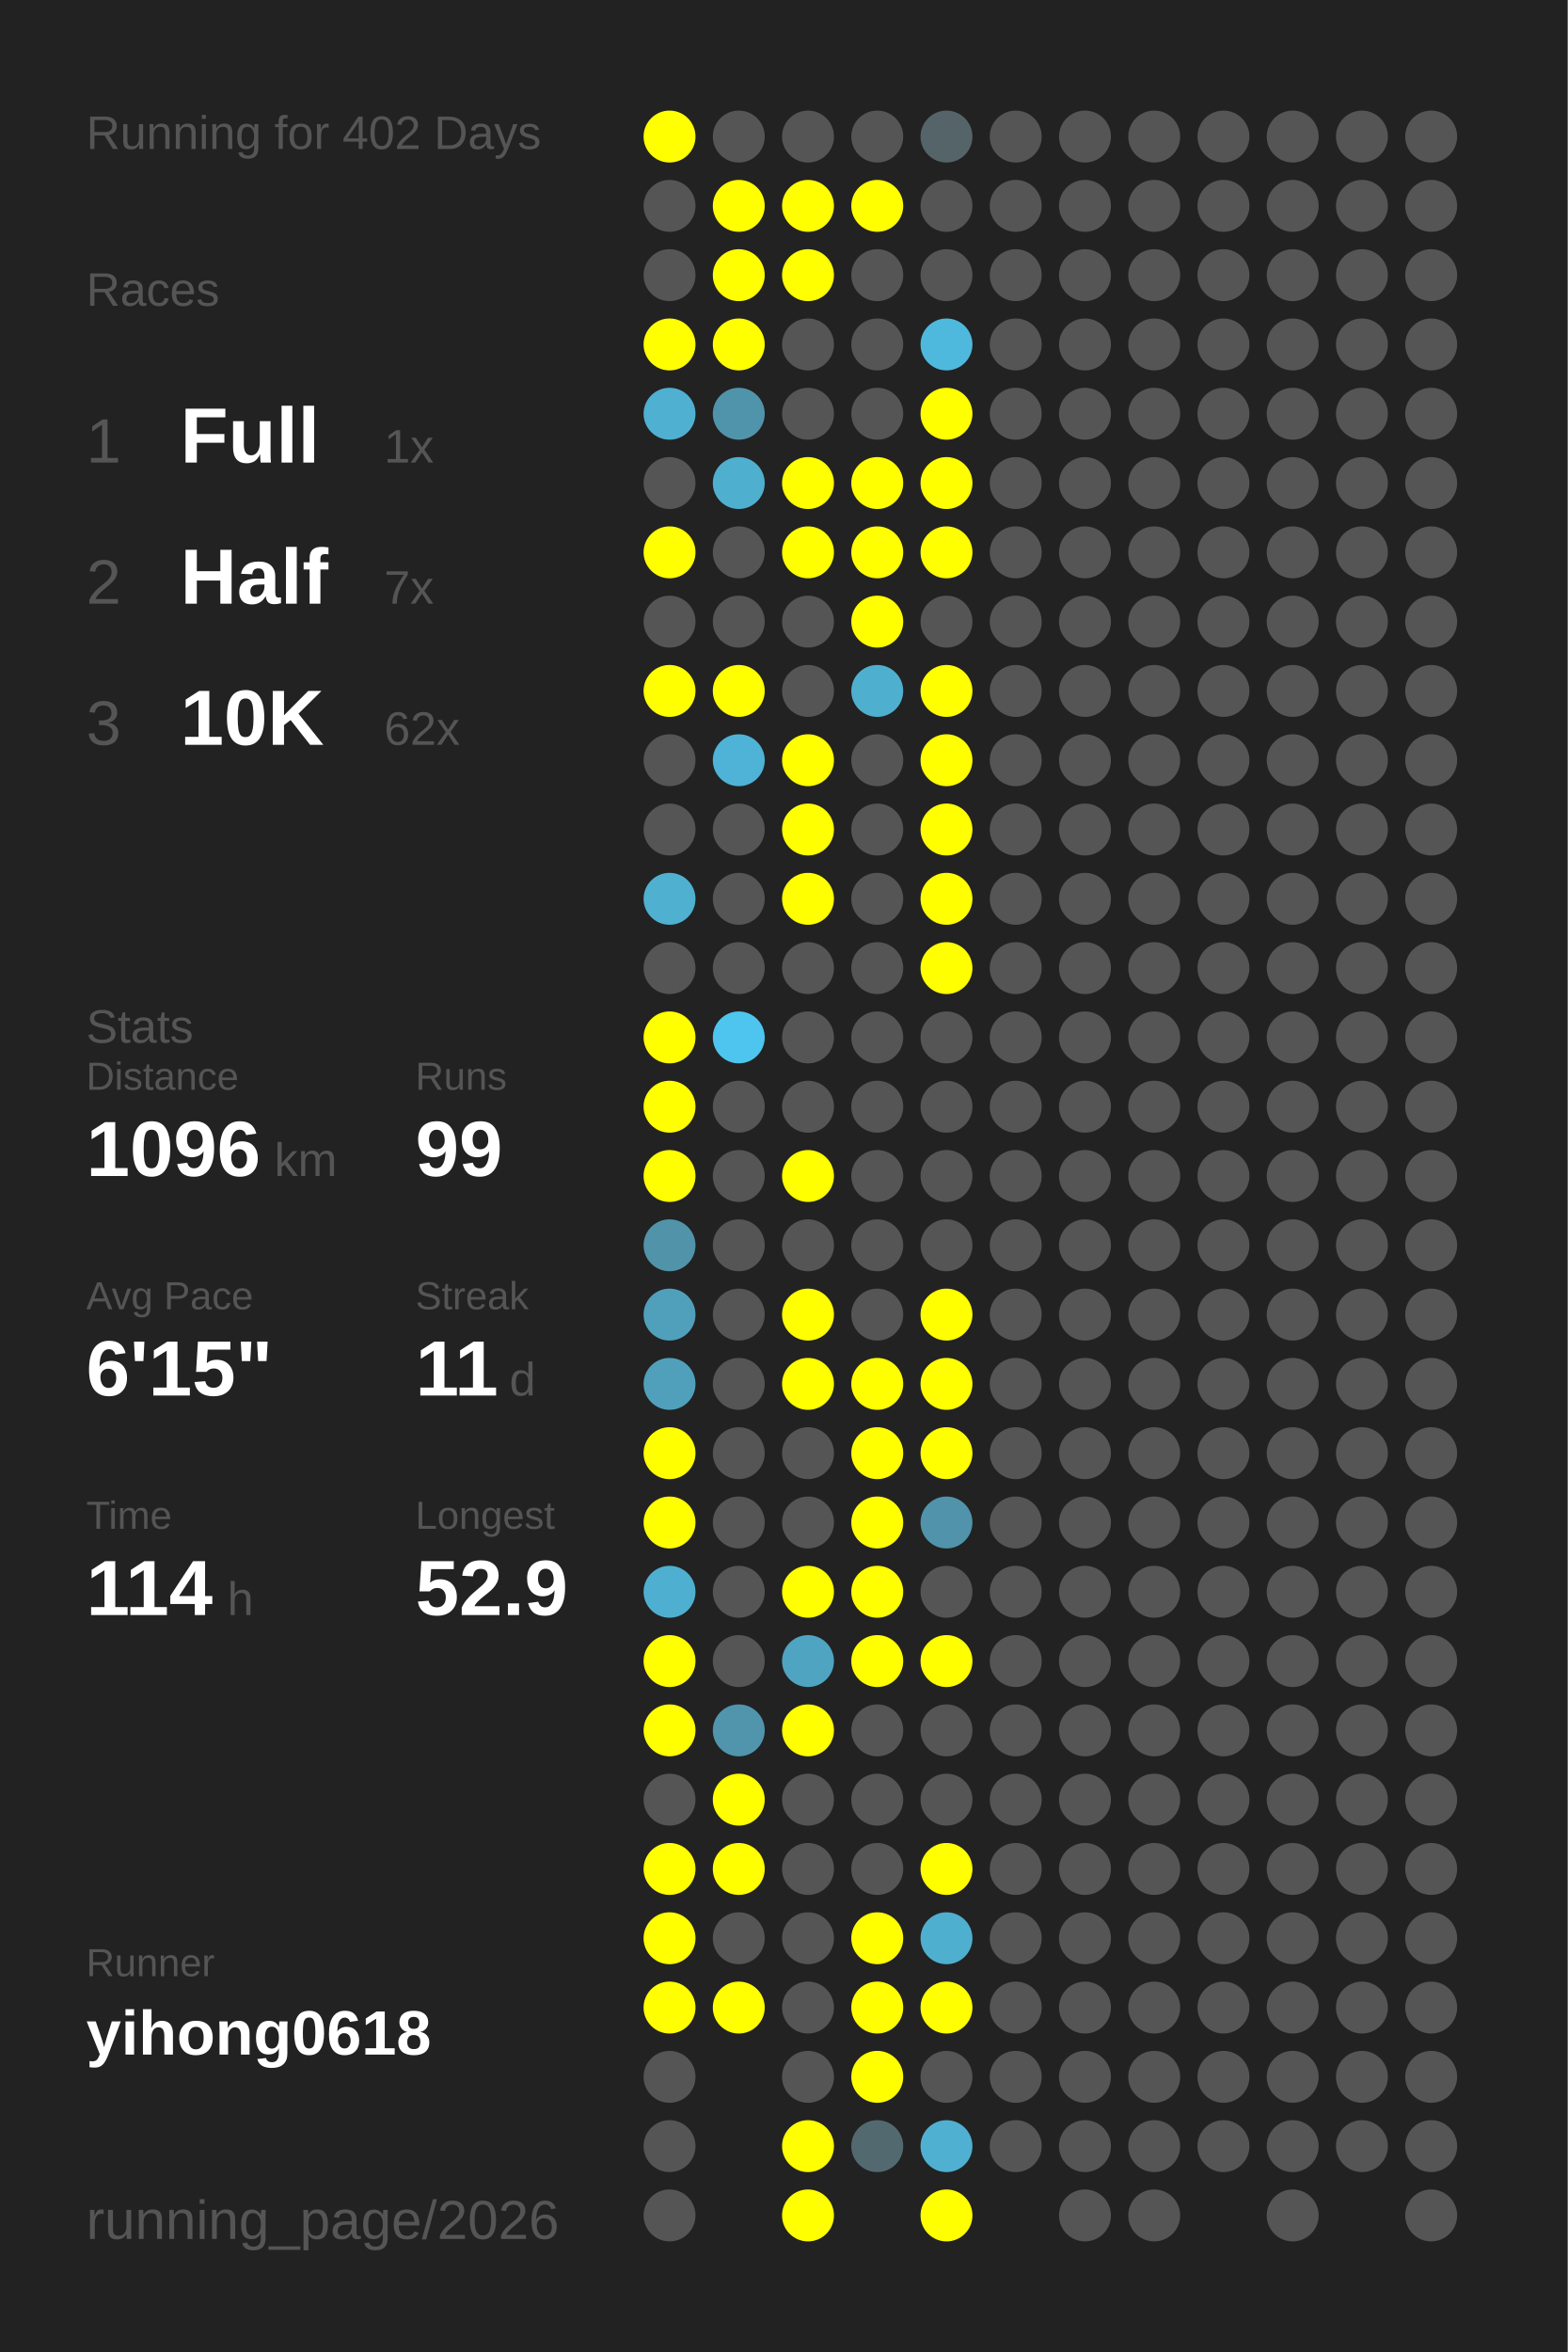
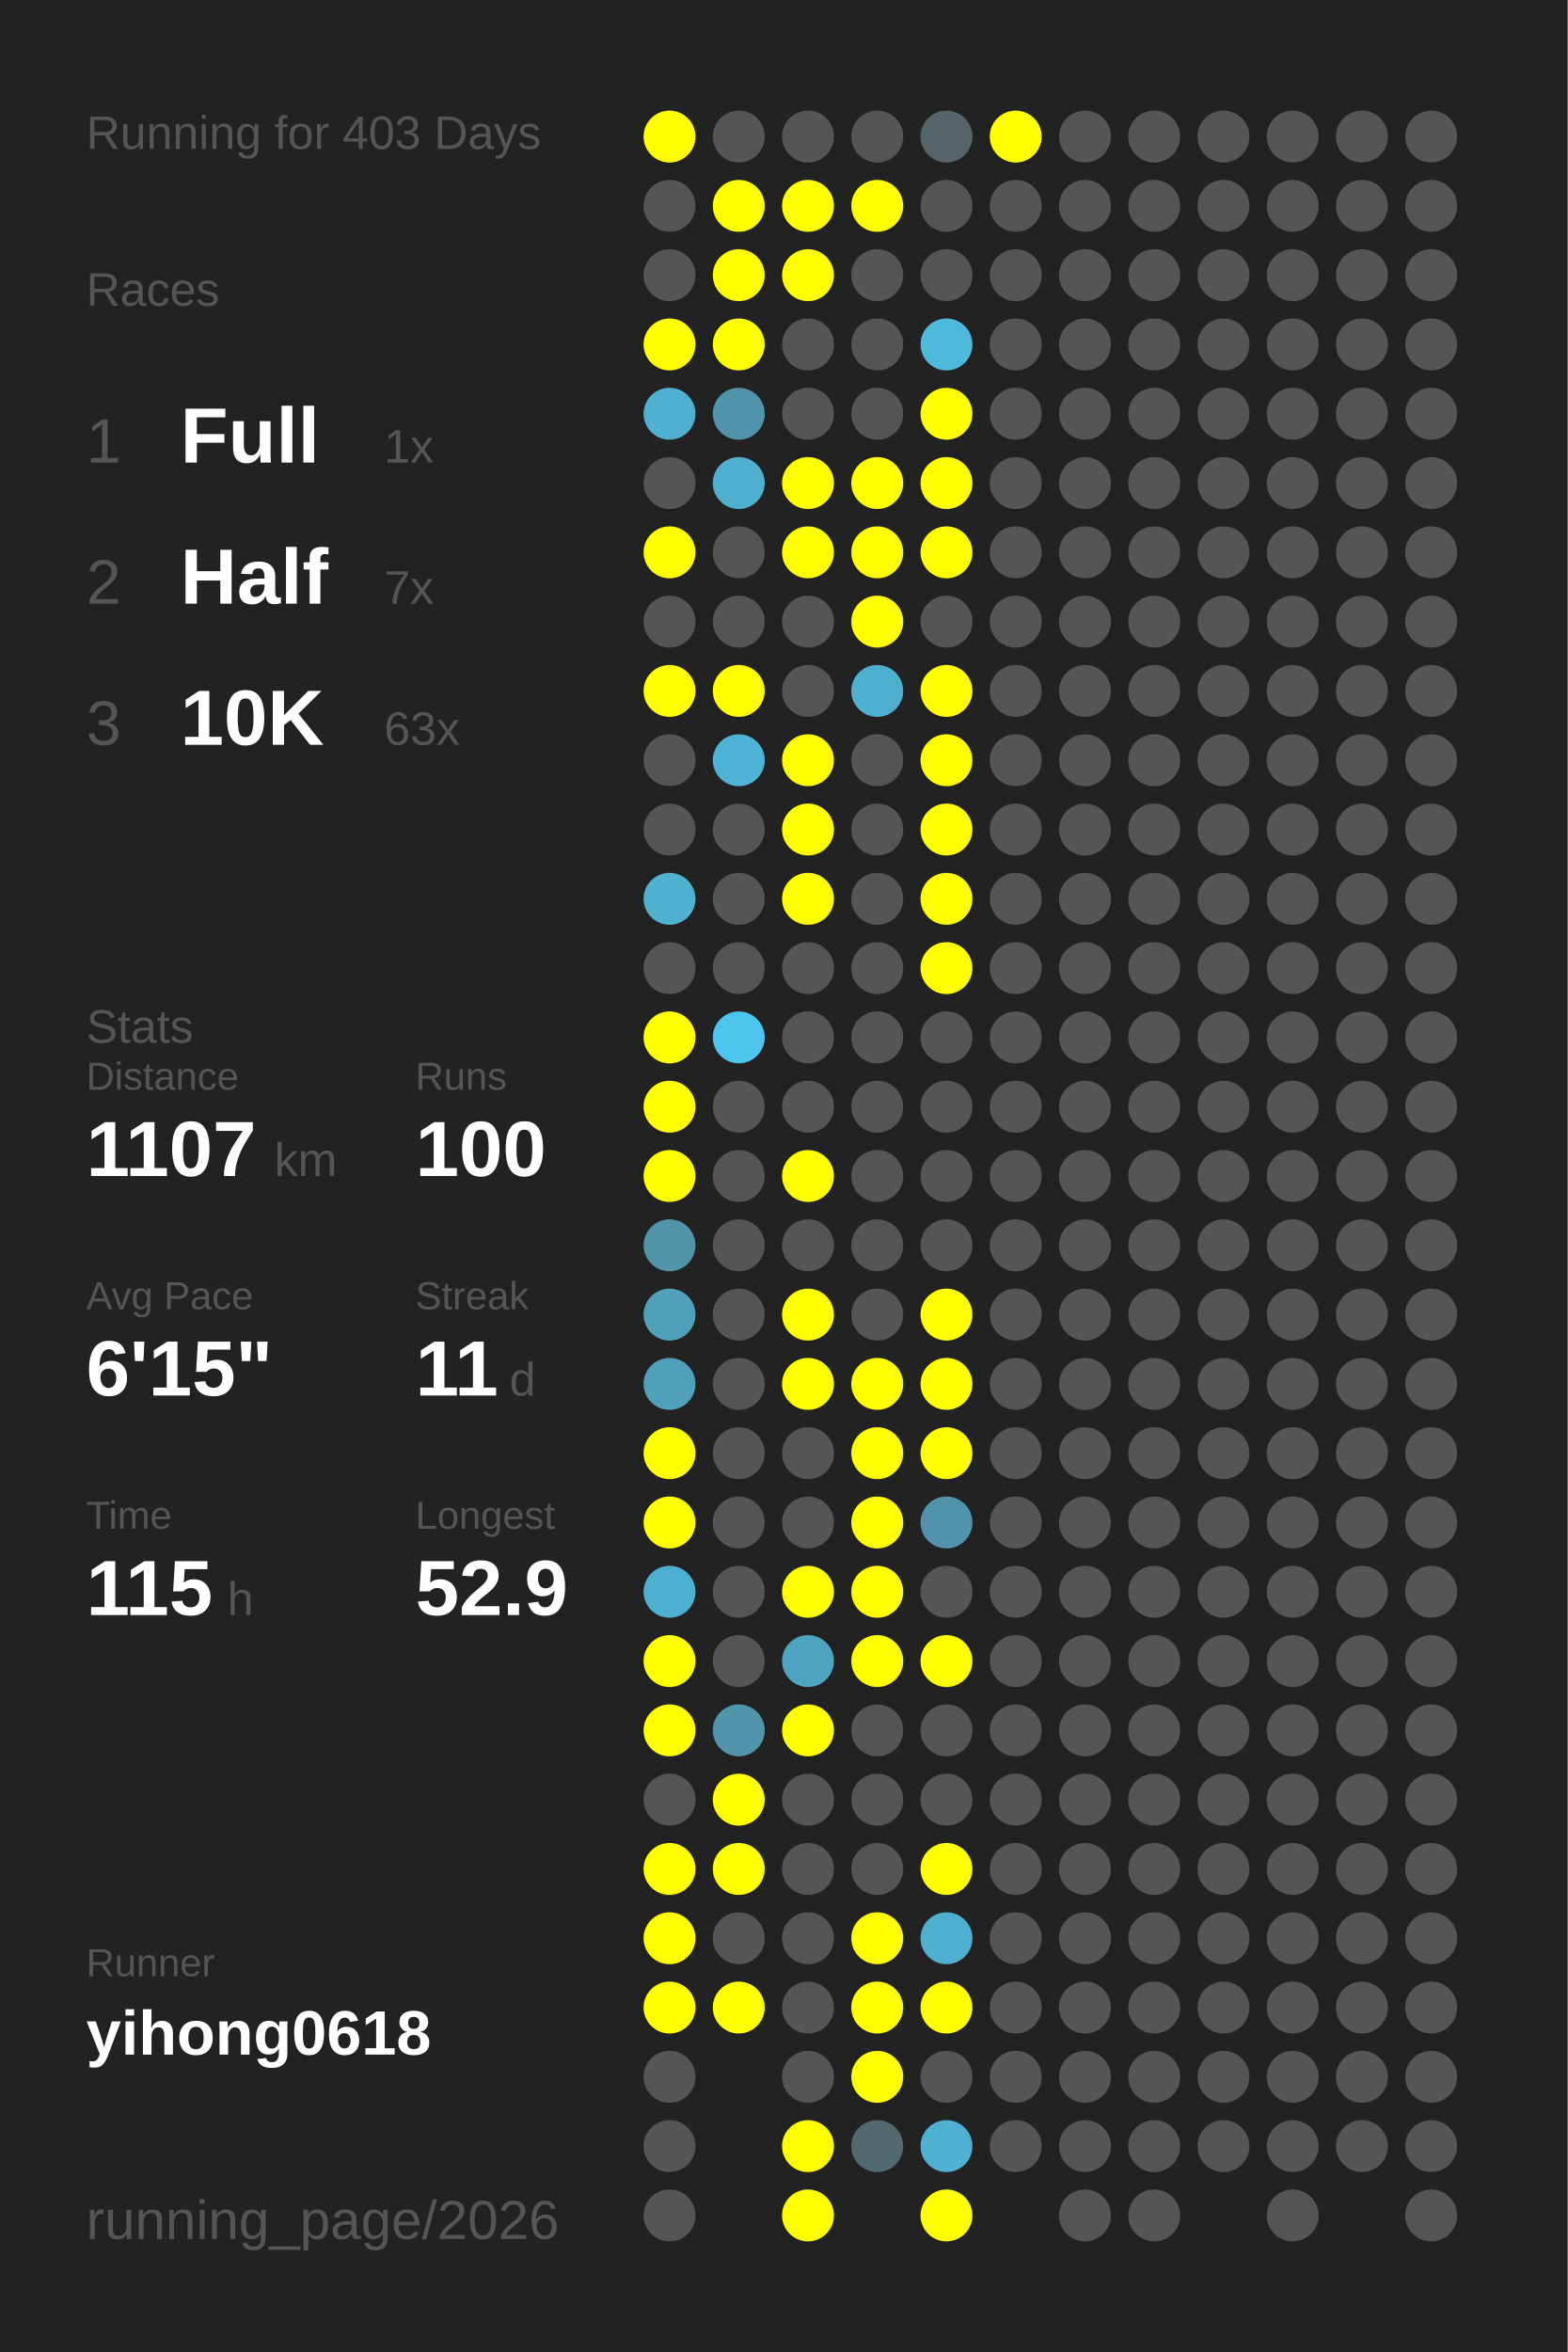
<svg xmlns="http://www.w3.org/2000/svg" baseProfile="full" height="300mm" version="1.1" viewBox="0,0,200,300" width="200mm">
  <defs />
  <rect fill="#222222" height="300" width="200" x="0" y="0" />
-   <text fill="#555555" style="font-size:6px; font-family:Arial;" x="11" y="19">Running for 402 Days</text>
+   <text fill="#555555" style="font-size:6px; font-family:Arial;" x="11" y="19">Running for 403 Days</text>
  <text fill="#555555" style="font-size:6px; font-family:Arial;" x="11" y="39">Races</text>
  <text fill="#555555" style="font-size:8px; font-family:Arial;" x="11" y="59">1</text>
  <text fill="#FFFFFF" style="font-size:10px; font-family:Arial; font-weight:bold;" x="23" y="59">Full</text>
  <text fill="#555555" style="font-size:6px; font-family:Arial;" x="49" y="59">1x</text>
  <text fill="#555555" style="font-size:8px; font-family:Arial;" x="11" y="77">2</text>
  <text fill="#FFFFFF" style="font-size:10px; font-family:Arial; font-weight:bold;" x="23" y="77">Half</text>
  <text fill="#555555" style="font-size:6px; font-family:Arial;" x="49" y="77">7x</text>
  <text fill="#555555" style="font-size:8px; font-family:Arial;" x="11" y="95">3</text>
  <text fill="#FFFFFF" style="font-size:10px; font-family:Arial; font-weight:bold;" x="23" y="95">10K</text>
-   <text fill="#555555" style="font-size:6px; font-family:Arial;" x="49" y="95">62x</text>
+   <text fill="#555555" style="font-size:6px; font-family:Arial;" x="49" y="95">63x</text>
  <text fill="#555555" style="font-size:6px; font-family:Arial;" x="11" y="133">Stats</text>
  <text fill="#555555" style="font-size:5px; font-family:Arial;" x="11" y="139">Distance</text>
-   <text fill="#FFFFFF" style="font-size:10px; font-family:Arial; font-weight:bold;" x="11" y="150">1096</text>
+   <text fill="#FFFFFF" style="font-size:10px; font-family:Arial; font-weight:bold;" x="11" y="150">1107</text>
  <text fill="#555555" style="font-size:6px; font-family:Arial;" x="35" y="150">km</text>
  <text fill="#555555" style="font-size:5px; font-family:Arial;" x="53" y="139">Runs</text>
-   <text fill="#FFFFFF" style="font-size:10px; font-family:Arial; font-weight:bold;" x="53" y="150">99</text>
+   <text fill="#FFFFFF" style="font-size:10px; font-family:Arial; font-weight:bold;" x="53" y="150">100</text>
  <text fill="#555555" style="font-size:5px; font-family:Arial;" x="11" y="167">Avg Pace</text>
  <text fill="#FFFFFF" style="font-size:10px; font-family:Arial; font-weight:bold;" x="11" y="178">6'15"</text>
  <text fill="#555555" style="font-size:5px; font-family:Arial;" x="53" y="167">Streak</text>
  <text fill="#FFFFFF" style="font-size:10px; font-family:Arial; font-weight:bold;" x="53" y="178">11</text>
  <text fill="#555555" style="font-size:6px; font-family:Arial;" x="65" y="178">d</text>
  <text fill="#555555" style="font-size:5px; font-family:Arial;" x="11" y="195">Time</text>
-   <text fill="#FFFFFF" style="font-size:10px; font-family:Arial; font-weight:bold;" x="11" y="206">114</text>
+   <text fill="#FFFFFF" style="font-size:10px; font-family:Arial; font-weight:bold;" x="11" y="206">115</text>
  <text fill="#555555" style="font-size:6px; font-family:Arial;" x="29" y="206">h</text>
  <text fill="#555555" style="font-size:5px; font-family:Arial;" x="53" y="195">Longest</text>
  <text fill="#FFFFFF" style="font-size:10px; font-family:Arial; font-weight:bold;" x="53" y="206">52.9</text>
  <text fill="#555555" style="font-size:5px; font-family:Arial;" x="11" y="252.065">Runner</text>
  <text fill="#FFFFFF" style="font-size:8px; font-family:Arial; font-weight:bold;" x="11" y="262.065">yihong0618</text>
  <text fill="#555555" style="font-size:7px; font-family:Arial;" x="11" y="285.581">running_page/2026</text>
  <circle cx="85.417" cy="17.419" fill="#FFFF00" r="3.312" />
  <circle cx="85.417" cy="26.258" fill="#555555" r="3.312" />
  <circle cx="85.417" cy="35.097" fill="#555555" r="3.312" />
  <circle cx="85.417" cy="43.935" fill="#FFFF00" r="3.312" />
  <circle cx="85.417" cy="52.774" fill="#4fb0d1" r="3.312" />
  <circle cx="85.417" cy="61.613" fill="#555555" r="3.312" />
  <circle cx="85.417" cy="70.452" fill="#FFFF00" r="3.312" />
  <circle cx="85.417" cy="79.29" fill="#555555" r="3.312" />
  <circle cx="85.417" cy="88.129" fill="#FFFF00" r="3.312" />
  <circle cx="85.417" cy="96.968" fill="#555555" r="3.312" />
  <circle cx="85.417" cy="105.806" fill="#555555" r="3.312" />
  <circle cx="85.417" cy="114.645" fill="#4fb0d0" r="3.312" />
  <circle cx="85.417" cy="123.484" fill="#555555" r="3.312" />
  <circle cx="85.417" cy="132.323" fill="#FFFF00" r="3.312" />
  <circle cx="85.417" cy="141.161" fill="#FFFF00" r="3.312" />
  <circle cx="85.417" cy="150" fill="#FFFF00" r="3.312" />
  <circle cx="85.417" cy="158.839" fill="#5193a9" r="3.312" />
  <circle cx="85.417" cy="167.677" fill="#50a0bb" r="3.312" />
  <circle cx="85.417" cy="176.516" fill="#50a0bc" r="3.312" />
  <circle cx="85.417" cy="185.355" fill="#FFFF00" r="3.312" />
  <circle cx="85.417" cy="194.194" fill="#FFFF00" r="3.312" />
  <circle cx="85.417" cy="203.032" fill="#4fafd0" r="3.312" />
  <circle cx="85.417" cy="211.871" fill="#FFFF00" r="3.312" />
  <circle cx="85.417" cy="220.71" fill="#FFFF00" r="3.312" />
  <circle cx="85.417" cy="229.548" fill="#555555" r="3.312" />
  <circle cx="85.417" cy="238.387" fill="#FFFF00" r="3.312" />
  <circle cx="85.417" cy="247.226" fill="#FFFF00" r="3.312" />
  <circle cx="85.417" cy="256.065" fill="#FFFF00" r="3.312" />
  <circle cx="85.417" cy="264.903" fill="#555555" r="3.312" />
  <circle cx="85.417" cy="273.742" fill="#555555" r="3.312" />
  <circle cx="85.417" cy="282.581" fill="#555555" r="3.312" />
  <circle cx="94.25" cy="17.419" fill="#555555" r="3.312" />
  <circle cx="94.25" cy="26.258" fill="#FFFF00" r="3.312" />
  <circle cx="94.25" cy="35.097" fill="#FFFF00" r="3.312" />
  <circle cx="94.25" cy="43.935" fill="#FFFF00" r="3.312" />
  <circle cx="94.25" cy="52.774" fill="#5094ab" r="3.312" />
  <circle cx="94.25" cy="61.613" fill="#4fafcf" r="3.312" />
  <circle cx="94.25" cy="70.452" fill="#555555" r="3.312" />
  <circle cx="94.25" cy="79.29" fill="#555555" r="3.312" />
  <circle cx="94.25" cy="88.129" fill="#FFFF00" r="3.312" />
  <circle cx="94.25" cy="96.968" fill="#4eb3d6" r="3.312" />
  <circle cx="94.25" cy="105.806" fill="#555555" r="3.312" />
  <circle cx="94.25" cy="114.645" fill="#555555" r="3.312" />
  <circle cx="94.25" cy="123.484" fill="#555555" r="3.312" />
  <circle cx="94.25" cy="132.323" fill="#4dc5ee" r="3.312" />
  <circle cx="94.25" cy="141.161" fill="#555555" r="3.312" />
  <circle cx="94.25" cy="150" fill="#555555" r="3.312" />
  <circle cx="94.25" cy="158.839" fill="#555555" r="3.312" />
  <circle cx="94.25" cy="167.677" fill="#555555" r="3.312" />
  <circle cx="94.25" cy="176.516" fill="#555555" r="3.312" />
  <circle cx="94.25" cy="185.355" fill="#555555" r="3.312" />
  <circle cx="94.25" cy="194.194" fill="#555555" r="3.312" />
  <circle cx="94.25" cy="203.032" fill="#555555" r="3.312" />
  <circle cx="94.25" cy="211.871" fill="#555555" r="3.312" />
  <circle cx="94.25" cy="220.71" fill="#5095ac" r="3.312" />
  <circle cx="94.25" cy="229.548" fill="#FFFF00" r="3.312" />
  <circle cx="94.25" cy="238.387" fill="#FFFF00" r="3.312" />
  <circle cx="94.25" cy="247.226" fill="#555555" r="3.312" />
  <circle cx="94.25" cy="256.065" fill="#FFFF00" r="3.312" />
  <circle cx="103.083" cy="17.419" fill="#555555" r="3.312" />
  <circle cx="103.083" cy="26.258" fill="#FFFF00" r="3.312" />
  <circle cx="103.083" cy="35.097" fill="#FFFF00" r="3.312" />
  <circle cx="103.083" cy="43.935" fill="#555555" r="3.312" />
  <circle cx="103.083" cy="52.774" fill="#555555" r="3.312" />
  <circle cx="103.083" cy="61.613" fill="#FFFF00" r="3.312" />
  <circle cx="103.083" cy="70.452" fill="#FFFF00" r="3.312" />
  <circle cx="103.083" cy="79.29" fill="#555555" r="3.312" />
  <circle cx="103.083" cy="88.129" fill="#555555" r="3.312" />
  <circle cx="103.083" cy="96.968" fill="#FFFF00" r="3.312" />
  <circle cx="103.083" cy="105.806" fill="#FFFF00" r="3.312" />
  <circle cx="103.083" cy="114.645" fill="#FFFF00" r="3.312" />
  <circle cx="103.083" cy="123.484" fill="#555555" r="3.312" />
  <circle cx="103.083" cy="132.323" fill="#555555" r="3.312" />
  <circle cx="103.083" cy="141.161" fill="#555555" r="3.312" />
  <circle cx="103.083" cy="150" fill="#FFFF00" r="3.312" />
  <circle cx="103.083" cy="158.839" fill="#555555" r="3.312" />
  <circle cx="103.083" cy="167.677" fill="#FFFF00" r="3.312" />
  <circle cx="103.083" cy="176.516" fill="#FFFF00" r="3.312" />
  <circle cx="103.083" cy="185.355" fill="#555555" r="3.312" />
  <circle cx="103.083" cy="194.194" fill="#555555" r="3.312" />
  <circle cx="103.083" cy="203.032" fill="#FFFF00" r="3.312" />
  <circle cx="103.083" cy="211.871" fill="#4fa4c1" r="3.312" />
  <circle cx="103.083" cy="220.71" fill="#FFFF00" r="3.312" />
  <circle cx="103.083" cy="229.548" fill="#555555" r="3.312" />
  <circle cx="103.083" cy="238.387" fill="#555555" r="3.312" />
  <circle cx="103.083" cy="247.226" fill="#555555" r="3.312" />
  <circle cx="103.083" cy="256.065" fill="#555555" r="3.312" />
  <circle cx="103.083" cy="264.903" fill="#555555" r="3.312" />
  <circle cx="103.083" cy="273.742" fill="#FFFF00" r="3.312" />
  <circle cx="103.083" cy="282.581" fill="#FFFF00" r="3.312" />
  <circle cx="111.917" cy="17.419" fill="#555555" r="3.312" />
  <circle cx="111.917" cy="26.258" fill="#FFFF00" r="3.312" />
  <circle cx="111.917" cy="35.097" fill="#555555" r="3.312" />
  <circle cx="111.917" cy="43.935" fill="#555555" r="3.312" />
  <circle cx="111.917" cy="52.774" fill="#555555" r="3.312" />
  <circle cx="111.917" cy="61.613" fill="#FFFF00" r="3.312" />
  <circle cx="111.917" cy="70.452" fill="#FFFF00" r="3.312" />
  <circle cx="111.917" cy="79.29" fill="#FFFF00" r="3.312" />
  <circle cx="111.917" cy="88.129" fill="#4fafcf" r="3.312" />
  <circle cx="111.917" cy="96.968" fill="#555555" r="3.312" />
  <circle cx="111.917" cy="105.806" fill="#555555" r="3.312" />
  <circle cx="111.917" cy="114.645" fill="#555555" r="3.312" />
  <circle cx="111.917" cy="123.484" fill="#555555" r="3.312" />
  <circle cx="111.917" cy="132.323" fill="#555555" r="3.312" />
  <circle cx="111.917" cy="141.161" fill="#555555" r="3.312" />
  <circle cx="111.917" cy="150" fill="#555555" r="3.312" />
  <circle cx="111.917" cy="158.839" fill="#555555" r="3.312" />
  <circle cx="111.917" cy="167.677" fill="#555555" r="3.312" />
  <circle cx="111.917" cy="176.516" fill="#FFFF00" r="3.312" />
  <circle cx="111.917" cy="185.355" fill="#FFFF00" r="3.312" />
  <circle cx="111.917" cy="194.194" fill="#FFFF00" r="3.312" />
  <circle cx="111.917" cy="203.032" fill="#FFFF00" r="3.312" />
  <circle cx="111.917" cy="211.871" fill="#FFFF00" r="3.312" />
  <circle cx="111.917" cy="220.71" fill="#555555" r="3.312" />
  <circle cx="111.917" cy="229.548" fill="#555555" r="3.312" />
  <circle cx="111.917" cy="238.387" fill="#555555" r="3.312" />
  <circle cx="111.917" cy="247.226" fill="#FFFF00" r="3.312" />
  <circle cx="111.917" cy="256.065" fill="#FFFF00" r="3.312" />
  <circle cx="111.917" cy="264.903" fill="#FFFF00" r="3.312" />
  <circle cx="111.917" cy="273.742" fill="#536970" r="3.312" />
  <circle cx="120.75" cy="17.419" fill="#546469" r="3.312" />
  <circle cx="120.75" cy="26.258" fill="#555555" r="3.312" />
  <circle cx="120.75" cy="35.097" fill="#555555" r="3.312" />
  <circle cx="120.75" cy="43.935" fill="#4eb9dd" r="3.312" />
  <circle cx="120.75" cy="52.774" fill="#FFFF00" r="3.312" />
  <circle cx="120.75" cy="61.613" fill="#FFFF00" r="3.312" />
  <circle cx="120.75" cy="70.452" fill="#FFFF00" r="3.312" />
  <circle cx="120.75" cy="79.29" fill="#555555" r="3.312" />
  <circle cx="120.75" cy="88.129" fill="#FFFF00" r="3.312" />
  <circle cx="120.75" cy="96.968" fill="#FFFF00" r="3.312" />
  <circle cx="120.75" cy="105.806" fill="#FFFF00" r="3.312" />
  <circle cx="120.75" cy="114.645" fill="#FFFF00" r="3.312" />
  <circle cx="120.75" cy="123.484" fill="#FFFF00" r="3.312" />
  <circle cx="120.75" cy="132.323" fill="#555555" r="3.312" />
  <circle cx="120.75" cy="141.161" fill="#555555" r="3.312" />
  <circle cx="120.75" cy="150" fill="#555555" r="3.312" />
  <circle cx="120.75" cy="158.839" fill="#555555" r="3.312" />
  <circle cx="120.75" cy="167.677" fill="#FFFF00" r="3.312" />
  <circle cx="120.75" cy="176.516" fill="#FFFF00" r="3.312" />
  <circle cx="120.75" cy="185.355" fill="#FFFF00" r="3.312" />
  <circle cx="120.75" cy="194.194" fill="#5093aa" r="3.312" />
  <circle cx="120.75" cy="203.032" fill="#555555" r="3.312" />
  <circle cx="120.75" cy="211.871" fill="#FFFF00" r="3.312" />
  <circle cx="120.75" cy="220.71" fill="#555555" r="3.312" />
  <circle cx="120.75" cy="229.548" fill="#555555" r="3.312" />
  <circle cx="120.75" cy="238.387" fill="#FFFF00" r="3.312" />
  <circle cx="120.75" cy="247.226" fill="#4fafcf" r="3.312" />
  <circle cx="120.75" cy="256.065" fill="#FFFF00" r="3.312" />
  <circle cx="120.75" cy="264.903" fill="#555555" r="3.312" />
  <circle cx="120.75" cy="273.742" fill="#4fb0d1" r="3.312" />
  <circle cx="120.75" cy="282.581" fill="#FFFF00" r="3.312" />
-   <circle cx="129.583" cy="17.419" fill="#555555" r="3.312" />
+   <circle cx="129.583" cy="17.419" fill="#FFFF00" r="3.312" />
  <circle cx="129.583" cy="26.258" fill="#555555" r="3.312" />
  <circle cx="129.583" cy="35.097" fill="#555555" r="3.312" />
  <circle cx="129.583" cy="43.935" fill="#555555" r="3.312" />
  <circle cx="129.583" cy="52.774" fill="#555555" r="3.312" />
  <circle cx="129.583" cy="61.613" fill="#555555" r="3.312" />
  <circle cx="129.583" cy="70.452" fill="#555555" r="3.312" />
  <circle cx="129.583" cy="79.29" fill="#555555" r="3.312" />
  <circle cx="129.583" cy="88.129" fill="#555555" r="3.312" />
  <circle cx="129.583" cy="96.968" fill="#555555" r="3.312" />
  <circle cx="129.583" cy="105.806" fill="#555555" r="3.312" />
  <circle cx="129.583" cy="114.645" fill="#555555" r="3.312" />
  <circle cx="129.583" cy="123.484" fill="#555555" r="3.312" />
  <circle cx="129.583" cy="132.323" fill="#555555" r="3.312" />
  <circle cx="129.583" cy="141.161" fill="#555555" r="3.312" />
  <circle cx="129.583" cy="150" fill="#555555" r="3.312" />
  <circle cx="129.583" cy="158.839" fill="#555555" r="3.312" />
  <circle cx="129.583" cy="167.677" fill="#555555" r="3.312" />
  <circle cx="129.583" cy="176.516" fill="#555555" r="3.312" />
  <circle cx="129.583" cy="185.355" fill="#555555" r="3.312" />
  <circle cx="129.583" cy="194.194" fill="#555555" r="3.312" />
  <circle cx="129.583" cy="203.032" fill="#555555" r="3.312" />
  <circle cx="129.583" cy="211.871" fill="#555555" r="3.312" />
  <circle cx="129.583" cy="220.71" fill="#555555" r="3.312" />
  <circle cx="129.583" cy="229.548" fill="#555555" r="3.312" />
  <circle cx="129.583" cy="238.387" fill="#555555" r="3.312" />
  <circle cx="129.583" cy="247.226" fill="#555555" r="3.312" />
  <circle cx="129.583" cy="256.065" fill="#555555" r="3.312" />
  <circle cx="129.583" cy="264.903" fill="#555555" r="3.312" />
  <circle cx="129.583" cy="273.742" fill="#555555" r="3.312" />
  <circle cx="138.417" cy="17.419" fill="#555555" r="3.312" />
  <circle cx="138.417" cy="26.258" fill="#555555" r="3.312" />
  <circle cx="138.417" cy="35.097" fill="#555555" r="3.312" />
  <circle cx="138.417" cy="43.935" fill="#555555" r="3.312" />
  <circle cx="138.417" cy="52.774" fill="#555555" r="3.312" />
  <circle cx="138.417" cy="61.613" fill="#555555" r="3.312" />
  <circle cx="138.417" cy="70.452" fill="#555555" r="3.312" />
  <circle cx="138.417" cy="79.29" fill="#555555" r="3.312" />
  <circle cx="138.417" cy="88.129" fill="#555555" r="3.312" />
  <circle cx="138.417" cy="96.968" fill="#555555" r="3.312" />
  <circle cx="138.417" cy="105.806" fill="#555555" r="3.312" />
  <circle cx="138.417" cy="114.645" fill="#555555" r="3.312" />
  <circle cx="138.417" cy="123.484" fill="#555555" r="3.312" />
  <circle cx="138.417" cy="132.323" fill="#555555" r="3.312" />
  <circle cx="138.417" cy="141.161" fill="#555555" r="3.312" />
  <circle cx="138.417" cy="150" fill="#555555" r="3.312" />
  <circle cx="138.417" cy="158.839" fill="#555555" r="3.312" />
  <circle cx="138.417" cy="167.677" fill="#555555" r="3.312" />
  <circle cx="138.417" cy="176.516" fill="#555555" r="3.312" />
  <circle cx="138.417" cy="185.355" fill="#555555" r="3.312" />
  <circle cx="138.417" cy="194.194" fill="#555555" r="3.312" />
  <circle cx="138.417" cy="203.032" fill="#555555" r="3.312" />
  <circle cx="138.417" cy="211.871" fill="#555555" r="3.312" />
  <circle cx="138.417" cy="220.71" fill="#555555" r="3.312" />
  <circle cx="138.417" cy="229.548" fill="#555555" r="3.312" />
  <circle cx="138.417" cy="238.387" fill="#555555" r="3.312" />
  <circle cx="138.417" cy="247.226" fill="#555555" r="3.312" />
  <circle cx="138.417" cy="256.065" fill="#555555" r="3.312" />
  <circle cx="138.417" cy="264.903" fill="#555555" r="3.312" />
  <circle cx="138.417" cy="273.742" fill="#555555" r="3.312" />
  <circle cx="138.417" cy="282.581" fill="#555555" r="3.312" />
  <circle cx="147.25" cy="17.419" fill="#555555" r="3.312" />
  <circle cx="147.25" cy="26.258" fill="#555555" r="3.312" />
  <circle cx="147.25" cy="35.097" fill="#555555" r="3.312" />
  <circle cx="147.25" cy="43.935" fill="#555555" r="3.312" />
  <circle cx="147.25" cy="52.774" fill="#555555" r="3.312" />
  <circle cx="147.25" cy="61.613" fill="#555555" r="3.312" />
  <circle cx="147.25" cy="70.452" fill="#555555" r="3.312" />
  <circle cx="147.25" cy="79.29" fill="#555555" r="3.312" />
  <circle cx="147.25" cy="88.129" fill="#555555" r="3.312" />
  <circle cx="147.25" cy="96.968" fill="#555555" r="3.312" />
  <circle cx="147.25" cy="105.806" fill="#555555" r="3.312" />
  <circle cx="147.25" cy="114.645" fill="#555555" r="3.312" />
  <circle cx="147.25" cy="123.484" fill="#555555" r="3.312" />
  <circle cx="147.25" cy="132.323" fill="#555555" r="3.312" />
  <circle cx="147.25" cy="141.161" fill="#555555" r="3.312" />
  <circle cx="147.25" cy="150" fill="#555555" r="3.312" />
  <circle cx="147.25" cy="158.839" fill="#555555" r="3.312" />
  <circle cx="147.25" cy="167.677" fill="#555555" r="3.312" />
  <circle cx="147.25" cy="176.516" fill="#555555" r="3.312" />
  <circle cx="147.25" cy="185.355" fill="#555555" r="3.312" />
  <circle cx="147.25" cy="194.194" fill="#555555" r="3.312" />
  <circle cx="147.25" cy="203.032" fill="#555555" r="3.312" />
  <circle cx="147.25" cy="211.871" fill="#555555" r="3.312" />
  <circle cx="147.25" cy="220.71" fill="#555555" r="3.312" />
  <circle cx="147.25" cy="229.548" fill="#555555" r="3.312" />
  <circle cx="147.25" cy="238.387" fill="#555555" r="3.312" />
  <circle cx="147.25" cy="247.226" fill="#555555" r="3.312" />
  <circle cx="147.25" cy="256.065" fill="#555555" r="3.312" />
  <circle cx="147.25" cy="264.903" fill="#555555" r="3.312" />
  <circle cx="147.25" cy="273.742" fill="#555555" r="3.312" />
  <circle cx="147.25" cy="282.581" fill="#555555" r="3.312" />
  <circle cx="156.083" cy="17.419" fill="#555555" r="3.312" />
  <circle cx="156.083" cy="26.258" fill="#555555" r="3.312" />
  <circle cx="156.083" cy="35.097" fill="#555555" r="3.312" />
  <circle cx="156.083" cy="43.935" fill="#555555" r="3.312" />
  <circle cx="156.083" cy="52.774" fill="#555555" r="3.312" />
  <circle cx="156.083" cy="61.613" fill="#555555" r="3.312" />
  <circle cx="156.083" cy="70.452" fill="#555555" r="3.312" />
  <circle cx="156.083" cy="79.29" fill="#555555" r="3.312" />
  <circle cx="156.083" cy="88.129" fill="#555555" r="3.312" />
  <circle cx="156.083" cy="96.968" fill="#555555" r="3.312" />
  <circle cx="156.083" cy="105.806" fill="#555555" r="3.312" />
  <circle cx="156.083" cy="114.645" fill="#555555" r="3.312" />
  <circle cx="156.083" cy="123.484" fill="#555555" r="3.312" />
  <circle cx="156.083" cy="132.323" fill="#555555" r="3.312" />
  <circle cx="156.083" cy="141.161" fill="#555555" r="3.312" />
  <circle cx="156.083" cy="150" fill="#555555" r="3.312" />
  <circle cx="156.083" cy="158.839" fill="#555555" r="3.312" />
  <circle cx="156.083" cy="167.677" fill="#555555" r="3.312" />
  <circle cx="156.083" cy="176.516" fill="#555555" r="3.312" />
  <circle cx="156.083" cy="185.355" fill="#555555" r="3.312" />
  <circle cx="156.083" cy="194.194" fill="#555555" r="3.312" />
  <circle cx="156.083" cy="203.032" fill="#555555" r="3.312" />
  <circle cx="156.083" cy="211.871" fill="#555555" r="3.312" />
  <circle cx="156.083" cy="220.71" fill="#555555" r="3.312" />
  <circle cx="156.083" cy="229.548" fill="#555555" r="3.312" />
  <circle cx="156.083" cy="238.387" fill="#555555" r="3.312" />
  <circle cx="156.083" cy="247.226" fill="#555555" r="3.312" />
  <circle cx="156.083" cy="256.065" fill="#555555" r="3.312" />
  <circle cx="156.083" cy="264.903" fill="#555555" r="3.312" />
  <circle cx="156.083" cy="273.742" fill="#555555" r="3.312" />
  <circle cx="164.917" cy="17.419" fill="#555555" r="3.312" />
  <circle cx="164.917" cy="26.258" fill="#555555" r="3.312" />
  <circle cx="164.917" cy="35.097" fill="#555555" r="3.312" />
  <circle cx="164.917" cy="43.935" fill="#555555" r="3.312" />
  <circle cx="164.917" cy="52.774" fill="#555555" r="3.312" />
  <circle cx="164.917" cy="61.613" fill="#555555" r="3.312" />
  <circle cx="164.917" cy="70.452" fill="#555555" r="3.312" />
  <circle cx="164.917" cy="79.29" fill="#555555" r="3.312" />
  <circle cx="164.917" cy="88.129" fill="#555555" r="3.312" />
  <circle cx="164.917" cy="96.968" fill="#555555" r="3.312" />
  <circle cx="164.917" cy="105.806" fill="#555555" r="3.312" />
  <circle cx="164.917" cy="114.645" fill="#555555" r="3.312" />
  <circle cx="164.917" cy="123.484" fill="#555555" r="3.312" />
  <circle cx="164.917" cy="132.323" fill="#555555" r="3.312" />
  <circle cx="164.917" cy="141.161" fill="#555555" r="3.312" />
  <circle cx="164.917" cy="150" fill="#555555" r="3.312" />
  <circle cx="164.917" cy="158.839" fill="#555555" r="3.312" />
  <circle cx="164.917" cy="167.677" fill="#555555" r="3.312" />
  <circle cx="164.917" cy="176.516" fill="#555555" r="3.312" />
  <circle cx="164.917" cy="185.355" fill="#555555" r="3.312" />
  <circle cx="164.917" cy="194.194" fill="#555555" r="3.312" />
  <circle cx="164.917" cy="203.032" fill="#555555" r="3.312" />
  <circle cx="164.917" cy="211.871" fill="#555555" r="3.312" />
  <circle cx="164.917" cy="220.71" fill="#555555" r="3.312" />
  <circle cx="164.917" cy="229.548" fill="#555555" r="3.312" />
  <circle cx="164.917" cy="238.387" fill="#555555" r="3.312" />
  <circle cx="164.917" cy="247.226" fill="#555555" r="3.312" />
  <circle cx="164.917" cy="256.065" fill="#555555" r="3.312" />
  <circle cx="164.917" cy="264.903" fill="#555555" r="3.312" />
  <circle cx="164.917" cy="273.742" fill="#555555" r="3.312" />
  <circle cx="164.917" cy="282.581" fill="#555555" r="3.312" />
  <circle cx="173.75" cy="17.419" fill="#555555" r="3.312" />
  <circle cx="173.75" cy="26.258" fill="#555555" r="3.312" />
  <circle cx="173.75" cy="35.097" fill="#555555" r="3.312" />
  <circle cx="173.75" cy="43.935" fill="#555555" r="3.312" />
  <circle cx="173.75" cy="52.774" fill="#555555" r="3.312" />
  <circle cx="173.75" cy="61.613" fill="#555555" r="3.312" />
  <circle cx="173.75" cy="70.452" fill="#555555" r="3.312" />
  <circle cx="173.75" cy="79.29" fill="#555555" r="3.312" />
  <circle cx="173.75" cy="88.129" fill="#555555" r="3.312" />
  <circle cx="173.75" cy="96.968" fill="#555555" r="3.312" />
  <circle cx="173.75" cy="105.806" fill="#555555" r="3.312" />
  <circle cx="173.75" cy="114.645" fill="#555555" r="3.312" />
  <circle cx="173.75" cy="123.484" fill="#555555" r="3.312" />
  <circle cx="173.75" cy="132.323" fill="#555555" r="3.312" />
  <circle cx="173.75" cy="141.161" fill="#555555" r="3.312" />
  <circle cx="173.75" cy="150" fill="#555555" r="3.312" />
  <circle cx="173.75" cy="158.839" fill="#555555" r="3.312" />
  <circle cx="173.75" cy="167.677" fill="#555555" r="3.312" />
  <circle cx="173.75" cy="176.516" fill="#555555" r="3.312" />
  <circle cx="173.75" cy="185.355" fill="#555555" r="3.312" />
  <circle cx="173.75" cy="194.194" fill="#555555" r="3.312" />
  <circle cx="173.75" cy="203.032" fill="#555555" r="3.312" />
  <circle cx="173.75" cy="211.871" fill="#555555" r="3.312" />
  <circle cx="173.75" cy="220.71" fill="#555555" r="3.312" />
  <circle cx="173.75" cy="229.548" fill="#555555" r="3.312" />
  <circle cx="173.75" cy="238.387" fill="#555555" r="3.312" />
  <circle cx="173.75" cy="247.226" fill="#555555" r="3.312" />
  <circle cx="173.75" cy="256.065" fill="#555555" r="3.312" />
  <circle cx="173.75" cy="264.903" fill="#555555" r="3.312" />
  <circle cx="173.75" cy="273.742" fill="#555555" r="3.312" />
  <circle cx="182.583" cy="17.419" fill="#555555" r="3.312" />
  <circle cx="182.583" cy="26.258" fill="#555555" r="3.312" />
  <circle cx="182.583" cy="35.097" fill="#555555" r="3.312" />
  <circle cx="182.583" cy="43.935" fill="#555555" r="3.312" />
  <circle cx="182.583" cy="52.774" fill="#555555" r="3.312" />
  <circle cx="182.583" cy="61.613" fill="#555555" r="3.312" />
  <circle cx="182.583" cy="70.452" fill="#555555" r="3.312" />
  <circle cx="182.583" cy="79.29" fill="#555555" r="3.312" />
  <circle cx="182.583" cy="88.129" fill="#555555" r="3.312" />
  <circle cx="182.583" cy="96.968" fill="#555555" r="3.312" />
  <circle cx="182.583" cy="105.806" fill="#555555" r="3.312" />
  <circle cx="182.583" cy="114.645" fill="#555555" r="3.312" />
  <circle cx="182.583" cy="123.484" fill="#555555" r="3.312" />
  <circle cx="182.583" cy="132.323" fill="#555555" r="3.312" />
  <circle cx="182.583" cy="141.161" fill="#555555" r="3.312" />
  <circle cx="182.583" cy="150" fill="#555555" r="3.312" />
  <circle cx="182.583" cy="158.839" fill="#555555" r="3.312" />
  <circle cx="182.583" cy="167.677" fill="#555555" r="3.312" />
  <circle cx="182.583" cy="176.516" fill="#555555" r="3.312" />
  <circle cx="182.583" cy="185.355" fill="#555555" r="3.312" />
  <circle cx="182.583" cy="194.194" fill="#555555" r="3.312" />
  <circle cx="182.583" cy="203.032" fill="#555555" r="3.312" />
  <circle cx="182.583" cy="211.871" fill="#555555" r="3.312" />
  <circle cx="182.583" cy="220.71" fill="#555555" r="3.312" />
  <circle cx="182.583" cy="229.548" fill="#555555" r="3.312" />
  <circle cx="182.583" cy="238.387" fill="#555555" r="3.312" />
  <circle cx="182.583" cy="247.226" fill="#555555" r="3.312" />
  <circle cx="182.583" cy="256.065" fill="#555555" r="3.312" />
  <circle cx="182.583" cy="264.903" fill="#555555" r="3.312" />
  <circle cx="182.583" cy="273.742" fill="#555555" r="3.312" />
  <circle cx="182.583" cy="282.581" fill="#555555" r="3.312" />
</svg>
